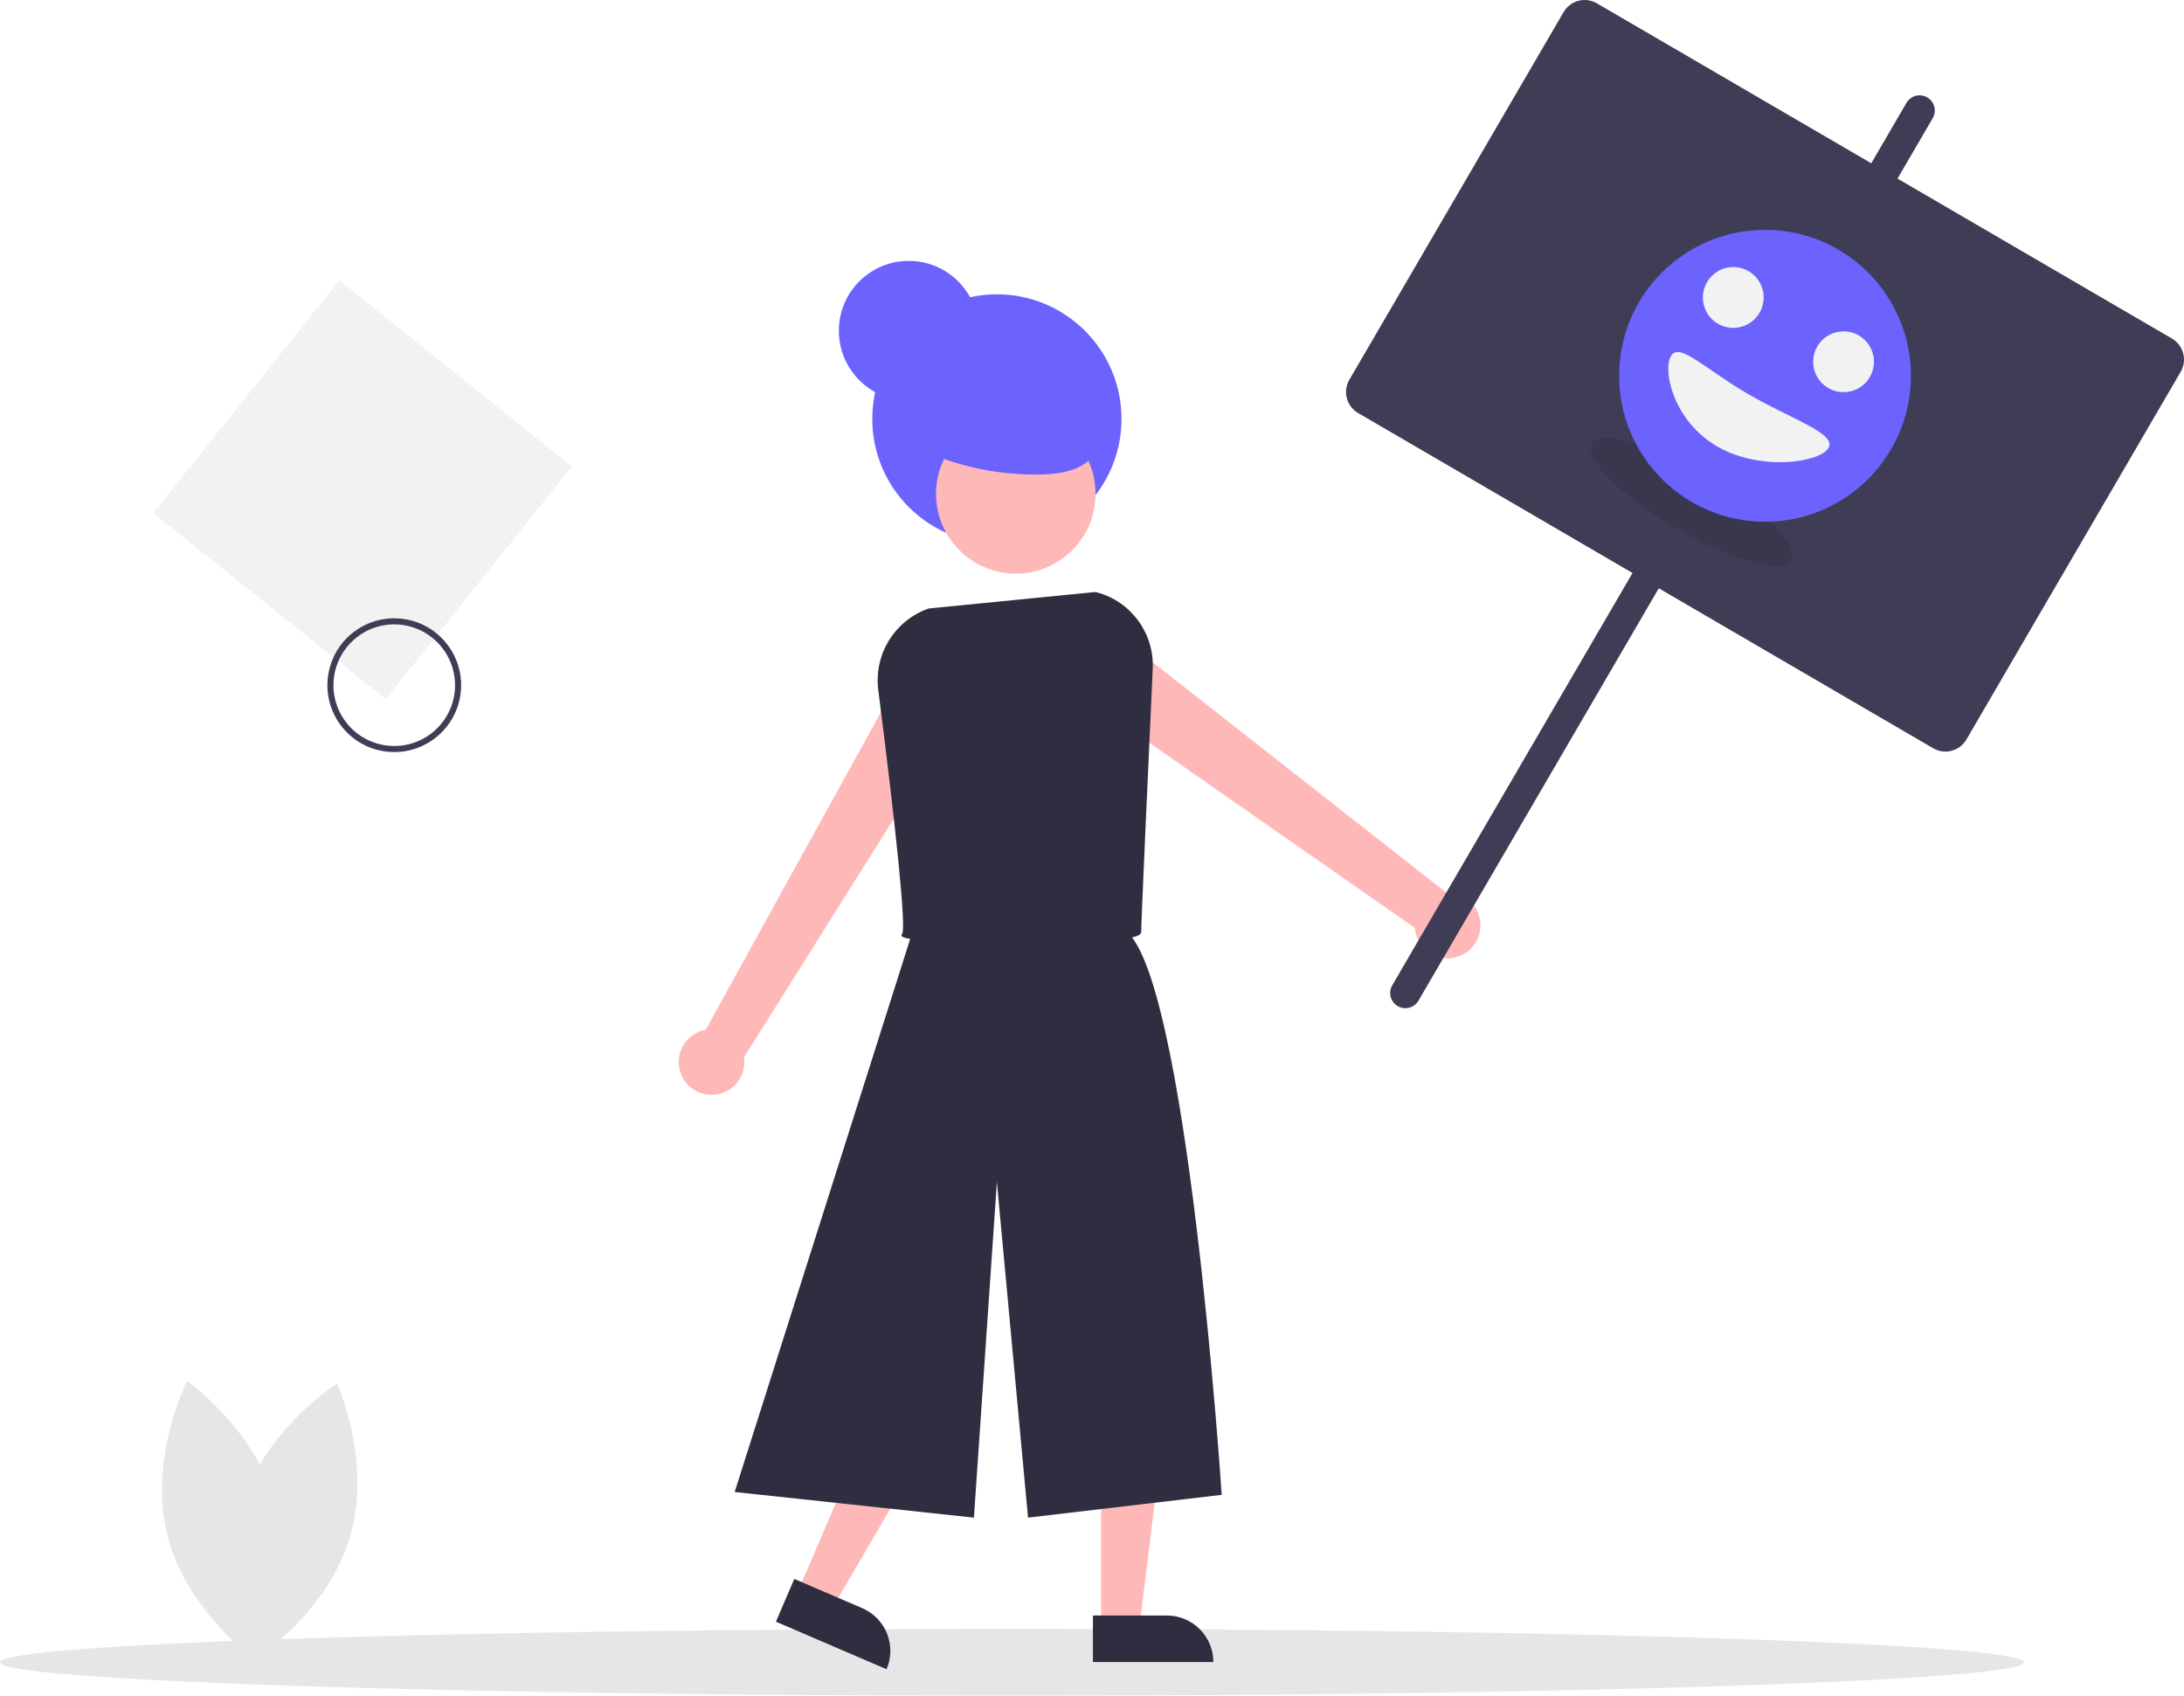
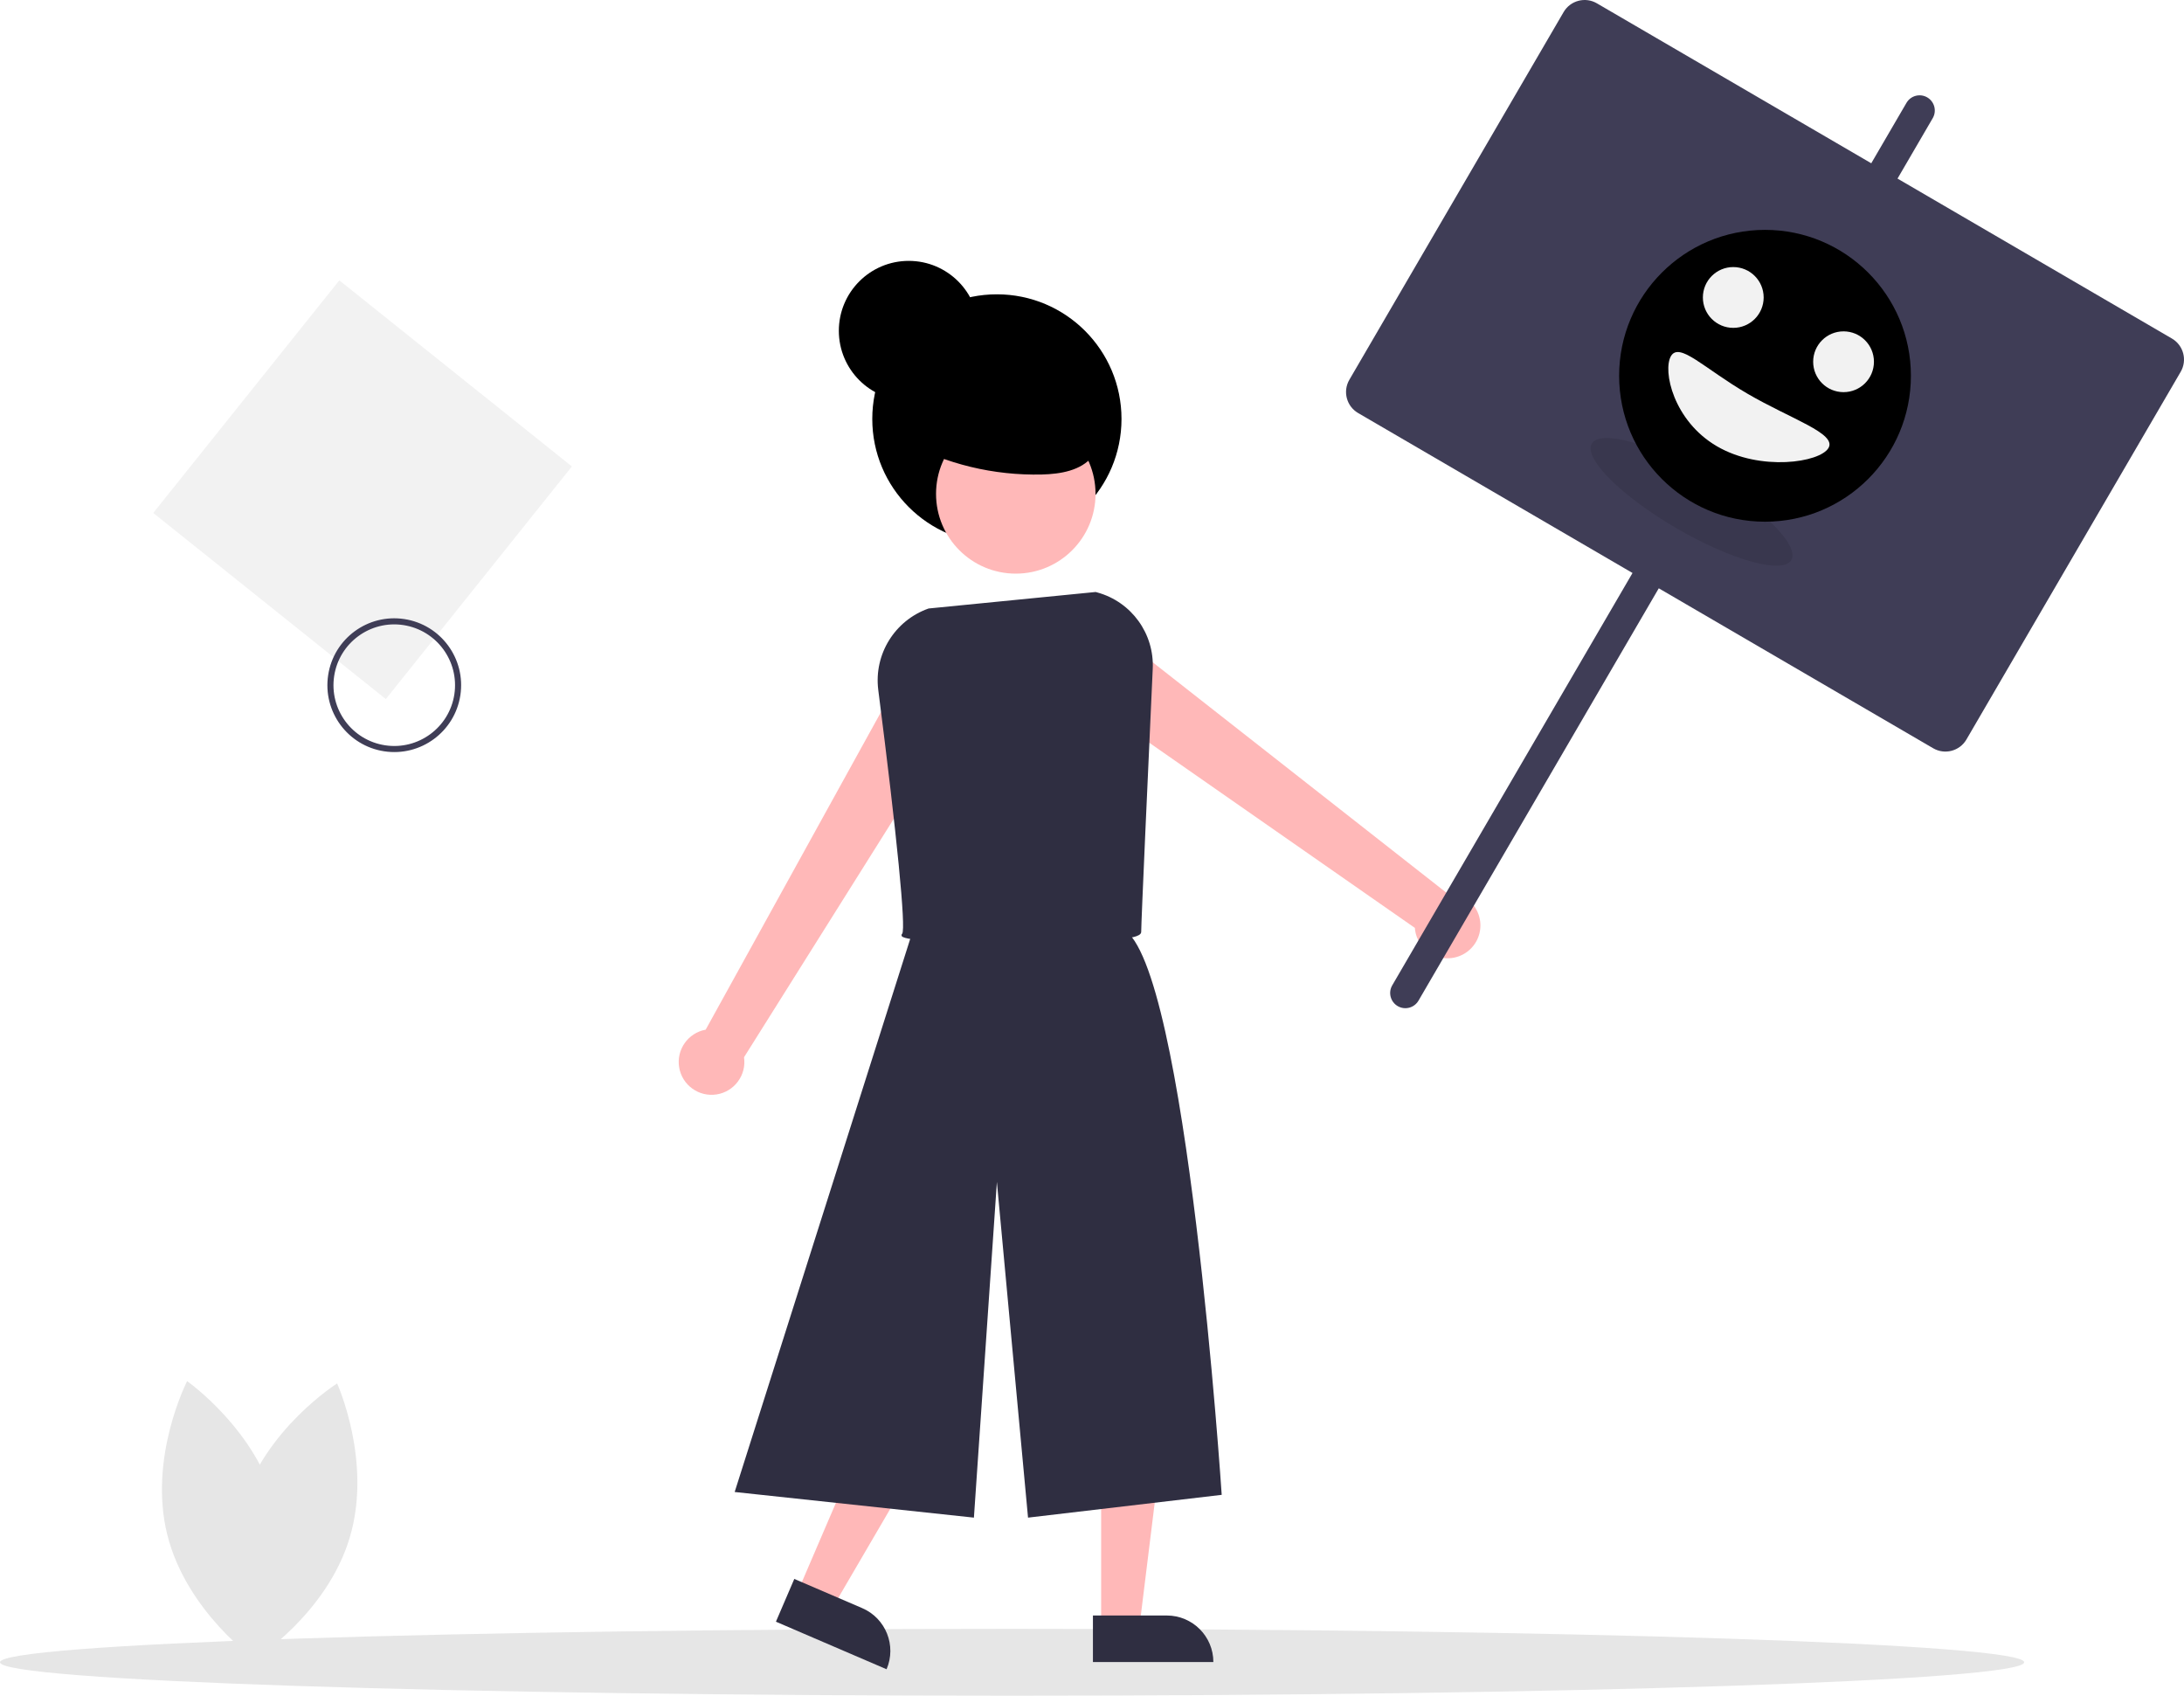
<svg xmlns="http://www.w3.org/2000/svg" id="fa3e739a-5e46-4e45-bf80-bd55068c5684" data-name="Layer 1" width="718.586" height="557.817" viewBox="0 0 718.586 557.817">
+   <defs>
+     <style>
+       .color {
+         fill: currentColor;
+       }
+     </style>
+   </defs>
  <ellipse cx="333" cy="546.817" rx="333" ry="11" fill="#e6e6e6" />
-   <circle cx="328" cy="137.817" r="41" fill="#6c63ff" />
+   <circle class="color" cx="328" cy="137.817" r="41" fill="#6c63ff" />
  <path d="M557.862,403.708l-18.553-14.198L472.89,509.811a10.801,10.801,0,1,0,12.619,9.068Z" transform="translate(-240.7068 -171.0914)" fill="#ffb8b8" />
  <path d="M727.207,471.988a10.807,10.807,0,0,0-10.649-7.269l-107.016-83.946-16.052,16.974,112.736,78.578a10.802,10.802,0,1,0,20.98-4.337Z" transform="translate(-240.7068 -171.0914)" fill="#ffb8b8" />
  <polygon points="362.3 535.033 374.908 535.033 380.908 486.404 362.3 486.404 362.3 535.033" fill="#ffb8b8" />
  <path d="M600.305,702.522h39.624a0,0,0,0,1,0,0V717.831a0,0,0,0,1,0,0H615.614a15.309,15.309,0,0,1-15.309-15.309v0A0,0,0,0,1,600.305,702.522Z" transform="translate(999.5274 1249.261) rotate(-180)" fill="#2f2e41" />
  <polygon points="262.401 523.777 273.984 528.755 298.698 486.446 281.602 479.099 262.401 523.777" fill="#ffb8b8" />
  <path d="M497.416,697.693h39.624a0,0,0,0,1,0,0v15.309a0,0,0,0,1,0,0H512.725A15.309,15.309,0,0,1,497.416,697.693v0A0,0,0,0,1,497.416,697.693Z" transform="translate(473.2201 1386.517) rotate(-156.7437)" fill="#2f2e41" />
  <path d="M542.405,472.958,482.431,661.892l78.716,8.434,7.56-110.418L578.952,670.326l63.723-7.497S631.164,487.951,610.212,476.706,542.405,472.958,542.405,472.958Z" transform="translate(-240.7068 -171.0914)" fill="#2f2e41" />
  <circle cx="334.217" cy="162.462" r="26.239" fill="#ffb8b8" />
  <path d="M574.083,481.427c-18.219,0-35.753-.808-36.657-2.374a.663.663,0,0,1,.128-.826c1.253-1.846-1.689-31.847-7.886-80.236A25.066,25.066,0,0,1,546.177,371.28l.116-.026,54.914-5.423.615.173a24.844,24.844,0,0,1,18.158,25.156c-1.416,30.868-3.792,83.15-3.792,86.483,0,.907-1.262,1.361-2.362,1.656C608.479,480.732,590.986,481.427,574.083,481.427ZM538.262,478.934h0Z" transform="translate(-240.7068 -171.0914)" fill="#2f2e41" />
  <rect x="311.001" y="283.183" width="98" height="98" transform="translate(-364.9976 234.6282) rotate(-51.3326)" fill="#f2f2f2" />
  <path d="M367.113,418.236a22,22,0,1,1,25.064-18.433A22,22,0,0,1,367.113,418.236Zm6.329-41.52a20,20,0,1,0,16.758,22.786h0A20.022,20.022,0,0,0,373.443,376.716Z" transform="translate(-240.7068 -171.0914)" fill="#3f3d56" />
  <path d="M320.284,666.295c-7.51,25.086,4.145,50.735,4.145,50.735s23.831-15.025,31.341-40.111-4.145-50.735-4.145-50.735S327.794,641.208,320.284,666.295Z" transform="translate(-240.7068 -171.0914)" fill="#e6e6e6" />
  <path d="M331.687,666.973c6.321,25.412-6.529,50.483-6.529,50.483s-23.098-16.13-29.418-41.542,6.529-50.483,6.529-50.483S325.366,641.561,331.687,666.973Z" transform="translate(-240.7068 -171.0914)" fill="#e6e6e6" />
-   <path d="M538.024,316.174A90.609,90.609,0,0,0,583.567,327.178c6.083-.158,12.786-1.264,16.639-5.975,4.347-5.315,3.259-13.62-.934-19.057s-10.754-8.503-17.298-10.581c-6.192-1.967-12.827-3.234-19.177-1.859a23.879,23.879,0,0,0-17.304,31.724" transform="translate(-240.7068 -171.0914)" fill="#6c63ff" />
-   <circle cx="299" cy="108.817" r="23" fill="#6c63ff" />
+   <path class="color" d="M538.024,316.174A90.609,90.609,0,0,0,583.567,327.178c6.083-.158,12.786-1.264,16.639-5.975,4.347-5.315,3.259-13.62-.934-19.057s-10.754-8.503-17.298-10.581c-6.192-1.967-12.827-3.234-19.177-1.859a23.879,23.879,0,0,0-17.304,31.724" transform="translate(-240.7068 -171.0914)" fill="#6c63ff" />
+   <circle class="color" cx="299" cy="108.817" r="23" fill="#6c63ff" />
  <path d="M955.32,282.459l-90.284-52.621,11.582-19.871a5,5,0,1,0-8.64-5.036L856.396,224.802,766.112,172.181a8,8,0,0,0-10.94,2.883L684.675,296.019a8,8,0,0,0,2.883,10.94l90.284,52.621L698.785,495.223a5,5,0,1,0,8.64,5.035L786.482,364.616l90.284,52.621a8,8,0,0,0,10.94-2.883l70.497-120.955A8,8,0,0,0,955.32,282.459Z" transform="translate(-240.7068 -171.0914)" fill="#3f3d56" />
  <ellipse cx="797.269" cy="336.18" rx="10" ry="38" transform="translate(-135.3508 684.6176) rotate(-59.76482)" opacity="0.1" style="isolation:isolate" />
-   <circle cx="580.732" cy="123.618" r="48" fill="#6c63ff" />
+   <circle class="color" cx="580.732" cy="123.618" r="48" fill="#6c63ff" />
  <path d="M842.323,318.455c-2.781,4.772-22.396,7.781-36.711-.562s-17.908-24.879-15.127-29.651,10.883,4.028,25.198,12.371S845.104,313.684,842.323,318.455Z" transform="translate(-240.7068 -171.0914)" fill="#f2f2f2" />
  <circle cx="570.285" cy="97.852" r="10" fill="#f2f2f2" />
  <circle cx="606.572" cy="119.001" r="10" fill="#f2f2f2" />
</svg>
